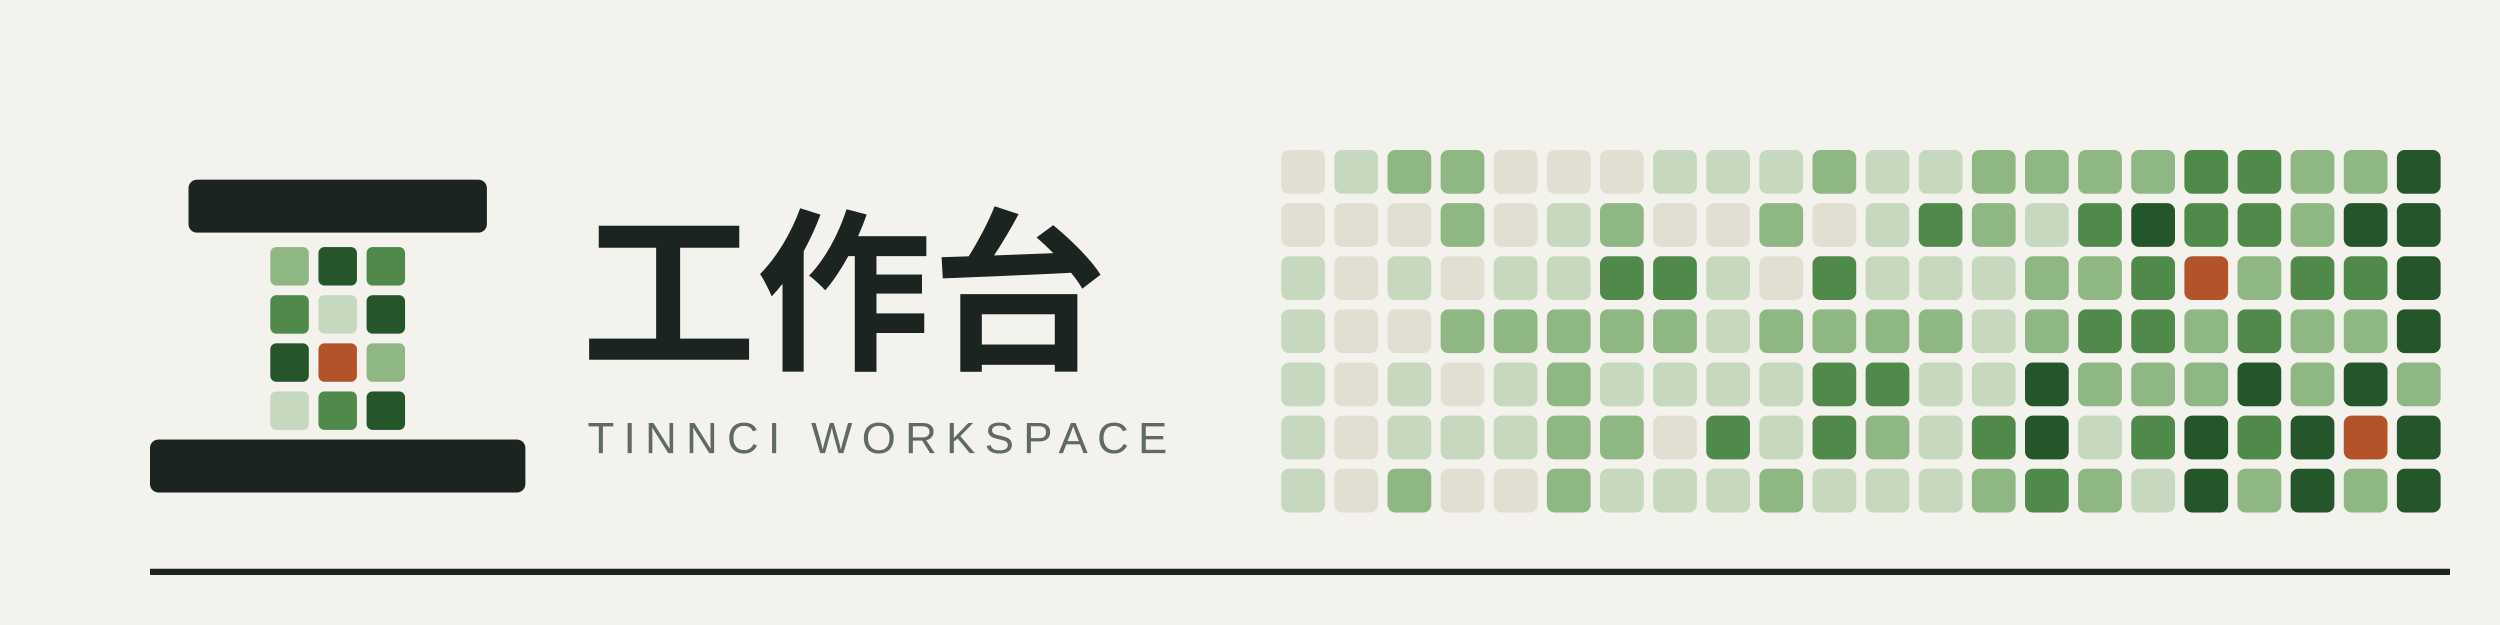
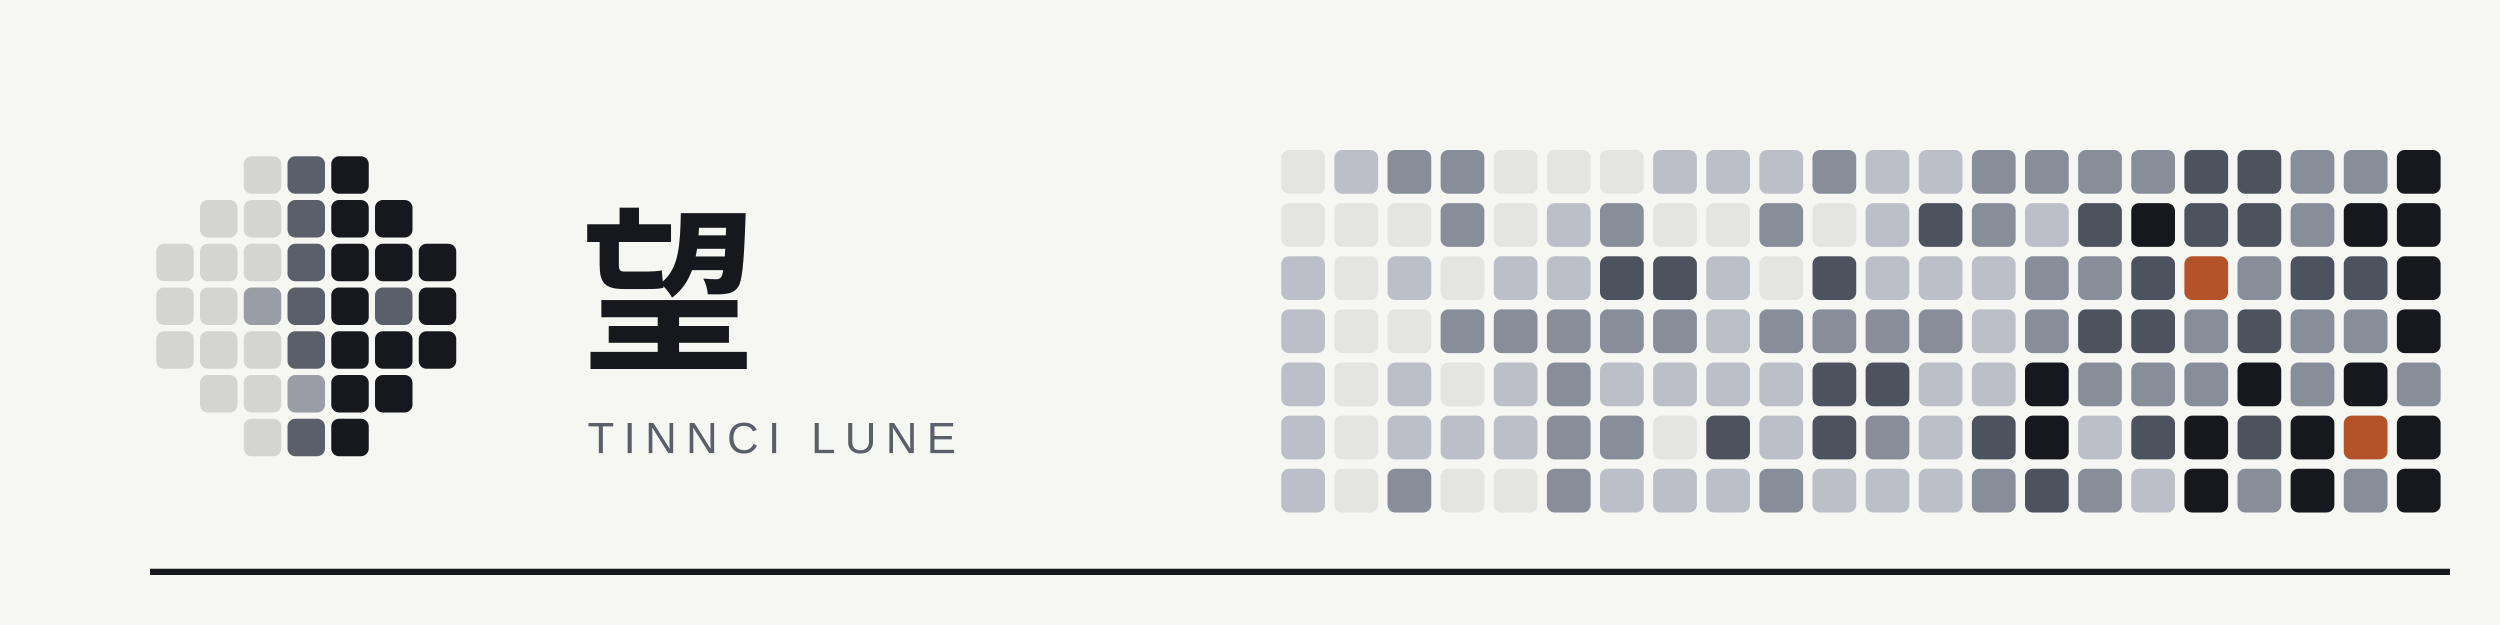
<svg xmlns="http://www.w3.org/2000/svg" viewBox="0 0 1600 400" width="1600" height="400">
  <style>
    .c { animation: in 360ms cubic-bezier(.2,.8,.2,1) both; transform-box: fill-box; transform-origin: 50% 100%; }
    @keyframes in { from { opacity: 0; transform: scaleY(.2); } }
    @media (prefers-reduced-motion: reduce) { .c { animation: none; } }
  </style>
-   <rect width="1600" height="400" fill="#f4f2ec" />
-   <g transform="translate(96 115) scale(0.385) translate(-200 -252)">
-     <rect x="264" y="252" width="496" height="88" rx="14" fill="#1b2420" />
-     <rect x="200" y="684" width="624" height="88" rx="14" fill="#1b2420" />
-     <rect x="400" y="364" width="64" height="64" rx="10" fill="#8fb784" />
-     <rect x="480" y="364" width="64" height="64" rx="10" fill="#24552b" />
-     <rect x="560" y="364" width="64" height="64" rx="10" fill="#4f8a4a" />
-     <rect x="400" y="444" width="64" height="64" rx="10" fill="#4f8a4a" />
-     <rect x="480" y="444" width="64" height="64" rx="10" fill="#c6d8bd" />
-     <rect x="560" y="444" width="64" height="64" rx="10" fill="#24552b" />
-     <rect x="400" y="524" width="64" height="64" rx="10" fill="#24552b" />
-     <rect x="480" y="524" width="64" height="64" rx="10" fill="#b4532a" />
-     <rect x="560" y="524" width="64" height="64" rx="10" fill="#8fb784" />
-     <rect x="400" y="604" width="64" height="64" rx="10" fill="#c6d8bd" />
-     <rect x="480" y="604" width="64" height="64" rx="10" fill="#4f8a4a" />
-     <rect x="560" y="604" width="64" height="64" rx="10" fill="#24552b" />
-   </g>
-   <text x="372" y="228" font-family="'Noto Serif SC','Source Han Serif SC','Songti SC',Georgia,serif" font-size="112" font-weight="700" fill="#1b2420">工作台</text>
-   <text x="376" y="290" font-family="'Segoe UI','Helvetica Neue',Arial,sans-serif" font-size="28" letter-spacing="6" fill="#5f6b62">TINNCI WORKSPACE</text>
-   <rect class="c" style="animation-delay:0ms" x="820" y="96" width="28" height="28" rx="5" fill="#e2ded2" />
-   <rect class="c" style="animation-delay:12ms" x="820" y="130" width="28" height="28" rx="5" fill="#e2ded2" />
-   <rect class="c" style="animation-delay:24ms" x="820" y="164" width="28" height="28" rx="5" fill="#c6d8bd" />
-   <rect class="c" style="animation-delay:36ms" x="820" y="198" width="28" height="28" rx="5" fill="#c6d8bd" />
-   <rect class="c" style="animation-delay:48ms" x="820" y="232" width="28" height="28" rx="5" fill="#c6d8bd" />
-   <rect class="c" style="animation-delay:60ms" x="820" y="266" width="28" height="28" rx="5" fill="#c6d8bd" />
-   <rect class="c" style="animation-delay:72ms" x="820" y="300" width="28" height="28" rx="5" fill="#c6d8bd" />
-   <rect class="c" style="animation-delay:45ms" x="854" y="96" width="28" height="28" rx="5" fill="#c6d8bd" />
-   <rect class="c" style="animation-delay:57ms" x="854" y="130" width="28" height="28" rx="5" fill="#e2ded2" />
-   <rect class="c" style="animation-delay:69ms" x="854" y="164" width="28" height="28" rx="5" fill="#e2ded2" />
-   <rect class="c" style="animation-delay:81ms" x="854" y="198" width="28" height="28" rx="5" fill="#e2ded2" />
-   <rect class="c" style="animation-delay:93ms" x="854" y="232" width="28" height="28" rx="5" fill="#e2ded2" />
-   <rect class="c" style="animation-delay:105ms" x="854" y="266" width="28" height="28" rx="5" fill="#e2ded2" />
-   <rect class="c" style="animation-delay:117ms" x="854" y="300" width="28" height="28" rx="5" fill="#e2ded2" />
-   <rect class="c" style="animation-delay:90ms" x="888" y="96" width="28" height="28" rx="5" fill="#8fb784" />
-   <rect class="c" style="animation-delay:102ms" x="888" y="130" width="28" height="28" rx="5" fill="#e2ded2" />
-   <rect class="c" style="animation-delay:114ms" x="888" y="164" width="28" height="28" rx="5" fill="#c6d8bd" />
-   <rect class="c" style="animation-delay:126ms" x="888" y="198" width="28" height="28" rx="5" fill="#e2ded2" />
-   <rect class="c" style="animation-delay:138ms" x="888" y="232" width="28" height="28" rx="5" fill="#c6d8bd" />
-   <rect class="c" style="animation-delay:150ms" x="888" y="266" width="28" height="28" rx="5" fill="#c6d8bd" />
-   <rect class="c" style="animation-delay:162ms" x="888" y="300" width="28" height="28" rx="5" fill="#8fb784" />
-   <rect class="c" style="animation-delay:135ms" x="922" y="96" width="28" height="28" rx="5" fill="#8fb784" />
-   <rect class="c" style="animation-delay:147ms" x="922" y="130" width="28" height="28" rx="5" fill="#8fb784" />
-   <rect class="c" style="animation-delay:159ms" x="922" y="164" width="28" height="28" rx="5" fill="#e2ded2" />
-   <rect class="c" style="animation-delay:171ms" x="922" y="198" width="28" height="28" rx="5" fill="#8fb784" />
-   <rect class="c" style="animation-delay:183ms" x="922" y="232" width="28" height="28" rx="5" fill="#e2ded2" />
-   <rect class="c" style="animation-delay:195ms" x="922" y="266" width="28" height="28" rx="5" fill="#c6d8bd" />
-   <rect class="c" style="animation-delay:207ms" x="922" y="300" width="28" height="28" rx="5" fill="#e2ded2" />
-   <rect class="c" style="animation-delay:180ms" x="956" y="96" width="28" height="28" rx="5" fill="#e2ded2" />
-   <rect class="c" style="animation-delay:192ms" x="956" y="130" width="28" height="28" rx="5" fill="#e2ded2" />
-   <rect class="c" style="animation-delay:204ms" x="956" y="164" width="28" height="28" rx="5" fill="#c6d8bd" />
-   <rect class="c" style="animation-delay:216ms" x="956" y="198" width="28" height="28" rx="5" fill="#8fb784" />
-   <rect class="c" style="animation-delay:228ms" x="956" y="232" width="28" height="28" rx="5" fill="#c6d8bd" />
-   <rect class="c" style="animation-delay:240ms" x="956" y="266" width="28" height="28" rx="5" fill="#c6d8bd" />
-   <rect class="c" style="animation-delay:252ms" x="956" y="300" width="28" height="28" rx="5" fill="#e2ded2" />
-   <rect class="c" style="animation-delay:225ms" x="990" y="96" width="28" height="28" rx="5" fill="#e2ded2" />
-   <rect class="c" style="animation-delay:237ms" x="990" y="130" width="28" height="28" rx="5" fill="#c6d8bd" />
-   <rect class="c" style="animation-delay:249ms" x="990" y="164" width="28" height="28" rx="5" fill="#c6d8bd" />
-   <rect class="c" style="animation-delay:261ms" x="990" y="198" width="28" height="28" rx="5" fill="#8fb784" />
-   <rect class="c" style="animation-delay:273ms" x="990" y="232" width="28" height="28" rx="5" fill="#8fb784" />
-   <rect class="c" style="animation-delay:285ms" x="990" y="266" width="28" height="28" rx="5" fill="#8fb784" />
-   <rect class="c" style="animation-delay:297ms" x="990" y="300" width="28" height="28" rx="5" fill="#8fb784" />
-   <rect class="c" style="animation-delay:270ms" x="1024" y="96" width="28" height="28" rx="5" fill="#e2ded2" />
-   <rect class="c" style="animation-delay:282ms" x="1024" y="130" width="28" height="28" rx="5" fill="#8fb784" />
-   <rect class="c" style="animation-delay:294ms" x="1024" y="164" width="28" height="28" rx="5" fill="#4f8a4a" />
-   <rect class="c" style="animation-delay:306ms" x="1024" y="198" width="28" height="28" rx="5" fill="#8fb784" />
-   <rect class="c" style="animation-delay:318ms" x="1024" y="232" width="28" height="28" rx="5" fill="#c6d8bd" />
-   <rect class="c" style="animation-delay:330ms" x="1024" y="266" width="28" height="28" rx="5" fill="#8fb784" />
-   <rect class="c" style="animation-delay:342ms" x="1024" y="300" width="28" height="28" rx="5" fill="#c6d8bd" />
-   <rect class="c" style="animation-delay:315ms" x="1058" y="96" width="28" height="28" rx="5" fill="#c6d8bd" />
-   <rect class="c" style="animation-delay:327ms" x="1058" y="130" width="28" height="28" rx="5" fill="#e2ded2" />
-   <rect class="c" style="animation-delay:339ms" x="1058" y="164" width="28" height="28" rx="5" fill="#4f8a4a" />
-   <rect class="c" style="animation-delay:351ms" x="1058" y="198" width="28" height="28" rx="5" fill="#8fb784" />
-   <rect class="c" style="animation-delay:363ms" x="1058" y="232" width="28" height="28" rx="5" fill="#c6d8bd" />
-   <rect class="c" style="animation-delay:375ms" x="1058" y="266" width="28" height="28" rx="5" fill="#e2ded2" />
-   <rect class="c" style="animation-delay:387ms" x="1058" y="300" width="28" height="28" rx="5" fill="#c6d8bd" />
-   <rect class="c" style="animation-delay:360ms" x="1092" y="96" width="28" height="28" rx="5" fill="#c6d8bd" />
-   <rect class="c" style="animation-delay:372ms" x="1092" y="130" width="28" height="28" rx="5" fill="#e2ded2" />
-   <rect class="c" style="animation-delay:384ms" x="1092" y="164" width="28" height="28" rx="5" fill="#c6d8bd" />
-   <rect class="c" style="animation-delay:396ms" x="1092" y="198" width="28" height="28" rx="5" fill="#c6d8bd" />
-   <rect class="c" style="animation-delay:408ms" x="1092" y="232" width="28" height="28" rx="5" fill="#c6d8bd" />
-   <rect class="c" style="animation-delay:420ms" x="1092" y="266" width="28" height="28" rx="5" fill="#4f8a4a" />
-   <rect class="c" style="animation-delay:432ms" x="1092" y="300" width="28" height="28" rx="5" fill="#c6d8bd" />
-   <rect class="c" style="animation-delay:405ms" x="1126" y="96" width="28" height="28" rx="5" fill="#c6d8bd" />
-   <rect class="c" style="animation-delay:417ms" x="1126" y="130" width="28" height="28" rx="5" fill="#8fb784" />
-   <rect class="c" style="animation-delay:429ms" x="1126" y="164" width="28" height="28" rx="5" fill="#e2ded2" />
-   <rect class="c" style="animation-delay:441ms" x="1126" y="198" width="28" height="28" rx="5" fill="#8fb784" />
-   <rect class="c" style="animation-delay:453ms" x="1126" y="232" width="28" height="28" rx="5" fill="#c6d8bd" />
-   <rect class="c" style="animation-delay:465ms" x="1126" y="266" width="28" height="28" rx="5" fill="#c6d8bd" />
-   <rect class="c" style="animation-delay:477ms" x="1126" y="300" width="28" height="28" rx="5" fill="#8fb784" />
-   <rect class="c" style="animation-delay:450ms" x="1160" y="96" width="28" height="28" rx="5" fill="#8fb784" />
-   <rect class="c" style="animation-delay:462ms" x="1160" y="130" width="28" height="28" rx="5" fill="#e2ded2" />
-   <rect class="c" style="animation-delay:474ms" x="1160" y="164" width="28" height="28" rx="5" fill="#4f8a4a" />
-   <rect class="c" style="animation-delay:486ms" x="1160" y="198" width="28" height="28" rx="5" fill="#8fb784" />
-   <rect class="c" style="animation-delay:498ms" x="1160" y="232" width="28" height="28" rx="5" fill="#4f8a4a" />
-   <rect class="c" style="animation-delay:510ms" x="1160" y="266" width="28" height="28" rx="5" fill="#4f8a4a" />
-   <rect class="c" style="animation-delay:522ms" x="1160" y="300" width="28" height="28" rx="5" fill="#c6d8bd" />
-   <rect class="c" style="animation-delay:495ms" x="1194" y="96" width="28" height="28" rx="5" fill="#c6d8bd" />
-   <rect class="c" style="animation-delay:507ms" x="1194" y="130" width="28" height="28" rx="5" fill="#c6d8bd" />
-   <rect class="c" style="animation-delay:519ms" x="1194" y="164" width="28" height="28" rx="5" fill="#c6d8bd" />
-   <rect class="c" style="animation-delay:531ms" x="1194" y="198" width="28" height="28" rx="5" fill="#8fb784" />
-   <rect class="c" style="animation-delay:543ms" x="1194" y="232" width="28" height="28" rx="5" fill="#4f8a4a" />
-   <rect class="c" style="animation-delay:555ms" x="1194" y="266" width="28" height="28" rx="5" fill="#8fb784" />
-   <rect class="c" style="animation-delay:567ms" x="1194" y="300" width="28" height="28" rx="5" fill="#c6d8bd" />
-   <rect class="c" style="animation-delay:540ms" x="1228" y="96" width="28" height="28" rx="5" fill="#c6d8bd" />
-   <rect class="c" style="animation-delay:552ms" x="1228" y="130" width="28" height="28" rx="5" fill="#4f8a4a" />
-   <rect class="c" style="animation-delay:564ms" x="1228" y="164" width="28" height="28" rx="5" fill="#c6d8bd" />
-   <rect class="c" style="animation-delay:576ms" x="1228" y="198" width="28" height="28" rx="5" fill="#8fb784" />
-   <rect class="c" style="animation-delay:588ms" x="1228" y="232" width="28" height="28" rx="5" fill="#c6d8bd" />
-   <rect class="c" style="animation-delay:600ms" x="1228" y="266" width="28" height="28" rx="5" fill="#c6d8bd" />
-   <rect class="c" style="animation-delay:612ms" x="1228" y="300" width="28" height="28" rx="5" fill="#c6d8bd" />
-   <rect class="c" style="animation-delay:585ms" x="1262" y="96" width="28" height="28" rx="5" fill="#8fb784" />
-   <rect class="c" style="animation-delay:597ms" x="1262" y="130" width="28" height="28" rx="5" fill="#8fb784" />
-   <rect class="c" style="animation-delay:609ms" x="1262" y="164" width="28" height="28" rx="5" fill="#c6d8bd" />
-   <rect class="c" style="animation-delay:621ms" x="1262" y="198" width="28" height="28" rx="5" fill="#c6d8bd" />
-   <rect class="c" style="animation-delay:633ms" x="1262" y="232" width="28" height="28" rx="5" fill="#c6d8bd" />
-   <rect class="c" style="animation-delay:645ms" x="1262" y="266" width="28" height="28" rx="5" fill="#4f8a4a" />
-   <rect class="c" style="animation-delay:657ms" x="1262" y="300" width="28" height="28" rx="5" fill="#8fb784" />
-   <rect class="c" style="animation-delay:630ms" x="1296" y="96" width="28" height="28" rx="5" fill="#8fb784" />
-   <rect class="c" style="animation-delay:642ms" x="1296" y="130" width="28" height="28" rx="5" fill="#c6d8bd" />
-   <rect class="c" style="animation-delay:654ms" x="1296" y="164" width="28" height="28" rx="5" fill="#8fb784" />
-   <rect class="c" style="animation-delay:666ms" x="1296" y="198" width="28" height="28" rx="5" fill="#8fb784" />
-   <rect class="c" style="animation-delay:678ms" x="1296" y="232" width="28" height="28" rx="5" fill="#24552b" />
-   <rect class="c" style="animation-delay:690ms" x="1296" y="266" width="28" height="28" rx="5" fill="#24552b" />
-   <rect class="c" style="animation-delay:702ms" x="1296" y="300" width="28" height="28" rx="5" fill="#4f8a4a" />
-   <rect class="c" style="animation-delay:675ms" x="1330" y="96" width="28" height="28" rx="5" fill="#8fb784" />
-   <rect class="c" style="animation-delay:687ms" x="1330" y="130" width="28" height="28" rx="5" fill="#4f8a4a" />
-   <rect class="c" style="animation-delay:699ms" x="1330" y="164" width="28" height="28" rx="5" fill="#8fb784" />
-   <rect class="c" style="animation-delay:711ms" x="1330" y="198" width="28" height="28" rx="5" fill="#4f8a4a" />
-   <rect class="c" style="animation-delay:723ms" x="1330" y="232" width="28" height="28" rx="5" fill="#8fb784" />
-   <rect class="c" style="animation-delay:735ms" x="1330" y="266" width="28" height="28" rx="5" fill="#c6d8bd" />
-   <rect class="c" style="animation-delay:747ms" x="1330" y="300" width="28" height="28" rx="5" fill="#8fb784" />
-   <rect class="c" style="animation-delay:720ms" x="1364" y="96" width="28" height="28" rx="5" fill="#8fb784" />
-   <rect class="c" style="animation-delay:732ms" x="1364" y="130" width="28" height="28" rx="5" fill="#24552b" />
-   <rect class="c" style="animation-delay:744ms" x="1364" y="164" width="28" height="28" rx="5" fill="#4f8a4a" />
-   <rect class="c" style="animation-delay:756ms" x="1364" y="198" width="28" height="28" rx="5" fill="#4f8a4a" />
-   <rect class="c" style="animation-delay:768ms" x="1364" y="232" width="28" height="28" rx="5" fill="#8fb784" />
-   <rect class="c" style="animation-delay:780ms" x="1364" y="266" width="28" height="28" rx="5" fill="#4f8a4a" />
-   <rect class="c" style="animation-delay:792ms" x="1364" y="300" width="28" height="28" rx="5" fill="#c6d8bd" />
-   <rect class="c" style="animation-delay:765ms" x="1398" y="96" width="28" height="28" rx="5" fill="#4f8a4a" />
-   <rect class="c" style="animation-delay:777ms" x="1398" y="130" width="28" height="28" rx="5" fill="#4f8a4a" />
+   <rect width="1600" height="400" fill="#f6f6f3" />
+   <rect x="156" y="100" width="24" height="24" rx="5" fill="#d4d5d3" />
+   <rect x="184" y="100" width="24" height="24" rx="5" fill="#5b5f69" />
+   <rect x="212" y="100" width="24" height="24" rx="5" fill="#16181d" />
+   <rect x="128" y="128" width="24" height="24" rx="5" fill="#d4d5d3" />
+   <rect x="156" y="128" width="24" height="24" rx="5" fill="#d4d5d3" />
+   <rect x="184" y="128" width="24" height="24" rx="5" fill="#5b5f69" />
+   <rect x="212" y="128" width="24" height="24" rx="5" fill="#16181d" />
+   <rect x="240" y="128" width="24" height="24" rx="5" fill="#16181d" />
+   <rect x="100" y="156" width="24" height="24" rx="5" fill="#d4d5d3" />
+   <rect x="128" y="156" width="24" height="24" rx="5" fill="#d4d5d3" />
+   <rect x="156" y="156" width="24" height="24" rx="5" fill="#d4d5d3" />
+   <rect x="184" y="156" width="24" height="24" rx="5" fill="#5b5f69" />
+   <rect x="212" y="156" width="24" height="24" rx="5" fill="#16181d" />
+   <rect x="240" y="156" width="24" height="24" rx="5" fill="#16181d" />
+   <rect x="268" y="156" width="24" height="24" rx="5" fill="#16181d" />
+   <rect x="100" y="184" width="24" height="24" rx="5" fill="#d4d5d3" />
+   <rect x="128" y="184" width="24" height="24" rx="5" fill="#d4d5d3" />
+   <rect x="156" y="184" width="24" height="24" rx="5" fill="#9a9da5" />
+   <rect x="184" y="184" width="24" height="24" rx="5" fill="#5b5f69" />
+   <rect x="212" y="184" width="24" height="24" rx="5" fill="#16181d" />
+   <rect x="240" y="184" width="24" height="24" rx="5" fill="#5b5f69" />
+   <rect x="268" y="184" width="24" height="24" rx="5" fill="#16181d" />
+   <rect x="100" y="212" width="24" height="24" rx="5" fill="#d4d5d3" />
+   <rect x="128" y="212" width="24" height="24" rx="5" fill="#d4d5d3" />
+   <rect x="156" y="212" width="24" height="24" rx="5" fill="#d4d5d3" />
+   <rect x="184" y="212" width="24" height="24" rx="5" fill="#5b5f69" />
+   <rect x="212" y="212" width="24" height="24" rx="5" fill="#16181d" />
+   <rect x="240" y="212" width="24" height="24" rx="5" fill="#16181d" />
+   <rect x="268" y="212" width="24" height="24" rx="5" fill="#16181d" />
+   <rect x="128" y="240" width="24" height="24" rx="5" fill="#d4d5d3" />
+   <rect x="156" y="240" width="24" height="24" rx="5" fill="#d4d5d3" />
+   <rect x="184" y="240" width="24" height="24" rx="5" fill="#9a9da5" />
+   <rect x="212" y="240" width="24" height="24" rx="5" fill="#16181d" />
+   <rect x="240" y="240" width="24" height="24" rx="5" fill="#16181d" />
+   <rect x="156" y="268" width="24" height="24" rx="5" fill="#d4d5d3" />
+   <rect x="184" y="268" width="24" height="24" rx="5" fill="#5b5f69" />
+   <rect x="212" y="268" width="24" height="24" rx="5" fill="#16181d" />
+   <text x="372" y="228" font-family="'Noto Serif SC','Source Han Serif SC','Songti SC',Georgia,serif" font-size="112" font-weight="700" fill="#16181d">望</text>
+   <text x="376" y="290" font-family="'Segoe UI','Helvetica Neue',Arial,sans-serif" font-size="28" letter-spacing="6" fill="#5b5f69">TINNCI LUNE</text>
+   <rect class="c" style="animation-delay:0ms" x="820" y="96" width="28" height="28" rx="5" fill="#e4e4e0" />
+   <rect class="c" style="animation-delay:12ms" x="820" y="130" width="28" height="28" rx="5" fill="#e4e4e0" />
+   <rect class="c" style="animation-delay:24ms" x="820" y="164" width="28" height="28" rx="5" fill="#bcbfc8" />
+   <rect class="c" style="animation-delay:36ms" x="820" y="198" width="28" height="28" rx="5" fill="#bcbfc8" />
+   <rect class="c" style="animation-delay:48ms" x="820" y="232" width="28" height="28" rx="5" fill="#bcbfc8" />
+   <rect class="c" style="animation-delay:60ms" x="820" y="266" width="28" height="28" rx="5" fill="#bcbfc8" />
+   <rect class="c" style="animation-delay:72ms" x="820" y="300" width="28" height="28" rx="5" fill="#bcbfc8" />
+   <rect class="c" style="animation-delay:45ms" x="854" y="96" width="28" height="28" rx="5" fill="#bcbfc8" />
+   <rect class="c" style="animation-delay:57ms" x="854" y="130" width="28" height="28" rx="5" fill="#e4e4e0" />
+   <rect class="c" style="animation-delay:69ms" x="854" y="164" width="28" height="28" rx="5" fill="#e4e4e0" />
+   <rect class="c" style="animation-delay:81ms" x="854" y="198" width="28" height="28" rx="5" fill="#e4e4e0" />
+   <rect class="c" style="animation-delay:93ms" x="854" y="232" width="28" height="28" rx="5" fill="#e4e4e0" />
+   <rect class="c" style="animation-delay:105ms" x="854" y="266" width="28" height="28" rx="5" fill="#e4e4e0" />
+   <rect class="c" style="animation-delay:117ms" x="854" y="300" width="28" height="28" rx="5" fill="#e4e4e0" />
+   <rect class="c" style="animation-delay:90ms" x="888" y="96" width="28" height="28" rx="5" fill="#888d9a" />
+   <rect class="c" style="animation-delay:102ms" x="888" y="130" width="28" height="28" rx="5" fill="#e4e4e0" />
+   <rect class="c" style="animation-delay:114ms" x="888" y="164" width="28" height="28" rx="5" fill="#bcbfc8" />
+   <rect class="c" style="animation-delay:126ms" x="888" y="198" width="28" height="28" rx="5" fill="#e4e4e0" />
+   <rect class="c" style="animation-delay:138ms" x="888" y="232" width="28" height="28" rx="5" fill="#bcbfc8" />
+   <rect class="c" style="animation-delay:150ms" x="888" y="266" width="28" height="28" rx="5" fill="#bcbfc8" />
+   <rect class="c" style="animation-delay:162ms" x="888" y="300" width="28" height="28" rx="5" fill="#888d9a" />
+   <rect class="c" style="animation-delay:135ms" x="922" y="96" width="28" height="28" rx="5" fill="#888d9a" />
+   <rect class="c" style="animation-delay:147ms" x="922" y="130" width="28" height="28" rx="5" fill="#888d9a" />
+   <rect class="c" style="animation-delay:159ms" x="922" y="164" width="28" height="28" rx="5" fill="#e4e4e0" />
+   <rect class="c" style="animation-delay:171ms" x="922" y="198" width="28" height="28" rx="5" fill="#888d9a" />
+   <rect class="c" style="animation-delay:183ms" x="922" y="232" width="28" height="28" rx="5" fill="#e4e4e0" />
+   <rect class="c" style="animation-delay:195ms" x="922" y="266" width="28" height="28" rx="5" fill="#bcbfc8" />
+   <rect class="c" style="animation-delay:207ms" x="922" y="300" width="28" height="28" rx="5" fill="#e4e4e0" />
+   <rect class="c" style="animation-delay:180ms" x="956" y="96" width="28" height="28" rx="5" fill="#e4e4e0" />
+   <rect class="c" style="animation-delay:192ms" x="956" y="130" width="28" height="28" rx="5" fill="#e4e4e0" />
+   <rect class="c" style="animation-delay:204ms" x="956" y="164" width="28" height="28" rx="5" fill="#bcbfc8" />
+   <rect class="c" style="animation-delay:216ms" x="956" y="198" width="28" height="28" rx="5" fill="#888d9a" />
+   <rect class="c" style="animation-delay:228ms" x="956" y="232" width="28" height="28" rx="5" fill="#bcbfc8" />
+   <rect class="c" style="animation-delay:240ms" x="956" y="266" width="28" height="28" rx="5" fill="#bcbfc8" />
+   <rect class="c" style="animation-delay:252ms" x="956" y="300" width="28" height="28" rx="5" fill="#e4e4e0" />
+   <rect class="c" style="animation-delay:225ms" x="990" y="96" width="28" height="28" rx="5" fill="#e4e4e0" />
+   <rect class="c" style="animation-delay:237ms" x="990" y="130" width="28" height="28" rx="5" fill="#bcbfc8" />
+   <rect class="c" style="animation-delay:249ms" x="990" y="164" width="28" height="28" rx="5" fill="#bcbfc8" />
+   <rect class="c" style="animation-delay:261ms" x="990" y="198" width="28" height="28" rx="5" fill="#888d9a" />
+   <rect class="c" style="animation-delay:273ms" x="990" y="232" width="28" height="28" rx="5" fill="#888d9a" />
+   <rect class="c" style="animation-delay:285ms" x="990" y="266" width="28" height="28" rx="5" fill="#888d9a" />
+   <rect class="c" style="animation-delay:297ms" x="990" y="300" width="28" height="28" rx="5" fill="#888d9a" />
+   <rect class="c" style="animation-delay:270ms" x="1024" y="96" width="28" height="28" rx="5" fill="#e4e4e0" />
+   <rect class="c" style="animation-delay:282ms" x="1024" y="130" width="28" height="28" rx="5" fill="#888d9a" />
+   <rect class="c" style="animation-delay:294ms" x="1024" y="164" width="28" height="28" rx="5" fill="#4d525f" />
+   <rect class="c" style="animation-delay:306ms" x="1024" y="198" width="28" height="28" rx="5" fill="#888d9a" />
+   <rect class="c" style="animation-delay:318ms" x="1024" y="232" width="28" height="28" rx="5" fill="#bcbfc8" />
+   <rect class="c" style="animation-delay:330ms" x="1024" y="266" width="28" height="28" rx="5" fill="#888d9a" />
+   <rect class="c" style="animation-delay:342ms" x="1024" y="300" width="28" height="28" rx="5" fill="#bcbfc8" />
+   <rect class="c" style="animation-delay:315ms" x="1058" y="96" width="28" height="28" rx="5" fill="#bcbfc8" />
+   <rect class="c" style="animation-delay:327ms" x="1058" y="130" width="28" height="28" rx="5" fill="#e4e4e0" />
+   <rect class="c" style="animation-delay:339ms" x="1058" y="164" width="28" height="28" rx="5" fill="#4d525f" />
+   <rect class="c" style="animation-delay:351ms" x="1058" y="198" width="28" height="28" rx="5" fill="#888d9a" />
+   <rect class="c" style="animation-delay:363ms" x="1058" y="232" width="28" height="28" rx="5" fill="#bcbfc8" />
+   <rect class="c" style="animation-delay:375ms" x="1058" y="266" width="28" height="28" rx="5" fill="#e4e4e0" />
+   <rect class="c" style="animation-delay:387ms" x="1058" y="300" width="28" height="28" rx="5" fill="#bcbfc8" />
+   <rect class="c" style="animation-delay:360ms" x="1092" y="96" width="28" height="28" rx="5" fill="#bcbfc8" />
+   <rect class="c" style="animation-delay:372ms" x="1092" y="130" width="28" height="28" rx="5" fill="#e4e4e0" />
+   <rect class="c" style="animation-delay:384ms" x="1092" y="164" width="28" height="28" rx="5" fill="#bcbfc8" />
+   <rect class="c" style="animation-delay:396ms" x="1092" y="198" width="28" height="28" rx="5" fill="#bcbfc8" />
+   <rect class="c" style="animation-delay:408ms" x="1092" y="232" width="28" height="28" rx="5" fill="#bcbfc8" />
+   <rect class="c" style="animation-delay:420ms" x="1092" y="266" width="28" height="28" rx="5" fill="#4d525f" />
+   <rect class="c" style="animation-delay:432ms" x="1092" y="300" width="28" height="28" rx="5" fill="#bcbfc8" />
+   <rect class="c" style="animation-delay:405ms" x="1126" y="96" width="28" height="28" rx="5" fill="#bcbfc8" />
+   <rect class="c" style="animation-delay:417ms" x="1126" y="130" width="28" height="28" rx="5" fill="#888d9a" />
+   <rect class="c" style="animation-delay:429ms" x="1126" y="164" width="28" height="28" rx="5" fill="#e4e4e0" />
+   <rect class="c" style="animation-delay:441ms" x="1126" y="198" width="28" height="28" rx="5" fill="#888d9a" />
+   <rect class="c" style="animation-delay:453ms" x="1126" y="232" width="28" height="28" rx="5" fill="#bcbfc8" />
+   <rect class="c" style="animation-delay:465ms" x="1126" y="266" width="28" height="28" rx="5" fill="#bcbfc8" />
+   <rect class="c" style="animation-delay:477ms" x="1126" y="300" width="28" height="28" rx="5" fill="#888d9a" />
+   <rect class="c" style="animation-delay:450ms" x="1160" y="96" width="28" height="28" rx="5" fill="#888d9a" />
+   <rect class="c" style="animation-delay:462ms" x="1160" y="130" width="28" height="28" rx="5" fill="#e4e4e0" />
+   <rect class="c" style="animation-delay:474ms" x="1160" y="164" width="28" height="28" rx="5" fill="#4d525f" />
+   <rect class="c" style="animation-delay:486ms" x="1160" y="198" width="28" height="28" rx="5" fill="#888d9a" />
+   <rect class="c" style="animation-delay:498ms" x="1160" y="232" width="28" height="28" rx="5" fill="#4d525f" />
+   <rect class="c" style="animation-delay:510ms" x="1160" y="266" width="28" height="28" rx="5" fill="#4d525f" />
+   <rect class="c" style="animation-delay:522ms" x="1160" y="300" width="28" height="28" rx="5" fill="#bcbfc8" />
+   <rect class="c" style="animation-delay:495ms" x="1194" y="96" width="28" height="28" rx="5" fill="#bcbfc8" />
+   <rect class="c" style="animation-delay:507ms" x="1194" y="130" width="28" height="28" rx="5" fill="#bcbfc8" />
+   <rect class="c" style="animation-delay:519ms" x="1194" y="164" width="28" height="28" rx="5" fill="#bcbfc8" />
+   <rect class="c" style="animation-delay:531ms" x="1194" y="198" width="28" height="28" rx="5" fill="#888d9a" />
+   <rect class="c" style="animation-delay:543ms" x="1194" y="232" width="28" height="28" rx="5" fill="#4d525f" />
+   <rect class="c" style="animation-delay:555ms" x="1194" y="266" width="28" height="28" rx="5" fill="#888d9a" />
+   <rect class="c" style="animation-delay:567ms" x="1194" y="300" width="28" height="28" rx="5" fill="#bcbfc8" />
+   <rect class="c" style="animation-delay:540ms" x="1228" y="96" width="28" height="28" rx="5" fill="#bcbfc8" />
+   <rect class="c" style="animation-delay:552ms" x="1228" y="130" width="28" height="28" rx="5" fill="#4d525f" />
+   <rect class="c" style="animation-delay:564ms" x="1228" y="164" width="28" height="28" rx="5" fill="#bcbfc8" />
+   <rect class="c" style="animation-delay:576ms" x="1228" y="198" width="28" height="28" rx="5" fill="#888d9a" />
+   <rect class="c" style="animation-delay:588ms" x="1228" y="232" width="28" height="28" rx="5" fill="#bcbfc8" />
+   <rect class="c" style="animation-delay:600ms" x="1228" y="266" width="28" height="28" rx="5" fill="#bcbfc8" />
+   <rect class="c" style="animation-delay:612ms" x="1228" y="300" width="28" height="28" rx="5" fill="#bcbfc8" />
+   <rect class="c" style="animation-delay:585ms" x="1262" y="96" width="28" height="28" rx="5" fill="#888d9a" />
+   <rect class="c" style="animation-delay:597ms" x="1262" y="130" width="28" height="28" rx="5" fill="#888d9a" />
+   <rect class="c" style="animation-delay:609ms" x="1262" y="164" width="28" height="28" rx="5" fill="#bcbfc8" />
+   <rect class="c" style="animation-delay:621ms" x="1262" y="198" width="28" height="28" rx="5" fill="#bcbfc8" />
+   <rect class="c" style="animation-delay:633ms" x="1262" y="232" width="28" height="28" rx="5" fill="#bcbfc8" />
+   <rect class="c" style="animation-delay:645ms" x="1262" y="266" width="28" height="28" rx="5" fill="#4d525f" />
+   <rect class="c" style="animation-delay:657ms" x="1262" y="300" width="28" height="28" rx="5" fill="#888d9a" />
+   <rect class="c" style="animation-delay:630ms" x="1296" y="96" width="28" height="28" rx="5" fill="#888d9a" />
+   <rect class="c" style="animation-delay:642ms" x="1296" y="130" width="28" height="28" rx="5" fill="#bcbfc8" />
+   <rect class="c" style="animation-delay:654ms" x="1296" y="164" width="28" height="28" rx="5" fill="#888d9a" />
+   <rect class="c" style="animation-delay:666ms" x="1296" y="198" width="28" height="28" rx="5" fill="#888d9a" />
+   <rect class="c" style="animation-delay:678ms" x="1296" y="232" width="28" height="28" rx="5" fill="#16181d" />
+   <rect class="c" style="animation-delay:690ms" x="1296" y="266" width="28" height="28" rx="5" fill="#16181d" />
+   <rect class="c" style="animation-delay:702ms" x="1296" y="300" width="28" height="28" rx="5" fill="#4d525f" />
+   <rect class="c" style="animation-delay:675ms" x="1330" y="96" width="28" height="28" rx="5" fill="#888d9a" />
+   <rect class="c" style="animation-delay:687ms" x="1330" y="130" width="28" height="28" rx="5" fill="#4d525f" />
+   <rect class="c" style="animation-delay:699ms" x="1330" y="164" width="28" height="28" rx="5" fill="#888d9a" />
+   <rect class="c" style="animation-delay:711ms" x="1330" y="198" width="28" height="28" rx="5" fill="#4d525f" />
+   <rect class="c" style="animation-delay:723ms" x="1330" y="232" width="28" height="28" rx="5" fill="#888d9a" />
+   <rect class="c" style="animation-delay:735ms" x="1330" y="266" width="28" height="28" rx="5" fill="#bcbfc8" />
+   <rect class="c" style="animation-delay:747ms" x="1330" y="300" width="28" height="28" rx="5" fill="#888d9a" />
+   <rect class="c" style="animation-delay:720ms" x="1364" y="96" width="28" height="28" rx="5" fill="#888d9a" />
+   <rect class="c" style="animation-delay:732ms" x="1364" y="130" width="28" height="28" rx="5" fill="#16181d" />
+   <rect class="c" style="animation-delay:744ms" x="1364" y="164" width="28" height="28" rx="5" fill="#4d525f" />
+   <rect class="c" style="animation-delay:756ms" x="1364" y="198" width="28" height="28" rx="5" fill="#4d525f" />
+   <rect class="c" style="animation-delay:768ms" x="1364" y="232" width="28" height="28" rx="5" fill="#888d9a" />
+   <rect class="c" style="animation-delay:780ms" x="1364" y="266" width="28" height="28" rx="5" fill="#4d525f" />
+   <rect class="c" style="animation-delay:792ms" x="1364" y="300" width="28" height="28" rx="5" fill="#bcbfc8" />
+   <rect class="c" style="animation-delay:765ms" x="1398" y="96" width="28" height="28" rx="5" fill="#4d525f" />
+   <rect class="c" style="animation-delay:777ms" x="1398" y="130" width="28" height="28" rx="5" fill="#4d525f" />
  <rect class="c" style="animation-delay:789ms" x="1398" y="164" width="28" height="28" rx="5" fill="#b4532a" />
-   <rect class="c" style="animation-delay:801ms" x="1398" y="198" width="28" height="28" rx="5" fill="#8fb784" />
-   <rect class="c" style="animation-delay:813ms" x="1398" y="232" width="28" height="28" rx="5" fill="#8fb784" />
-   <rect class="c" style="animation-delay:825ms" x="1398" y="266" width="28" height="28" rx="5" fill="#24552b" />
-   <rect class="c" style="animation-delay:837ms" x="1398" y="300" width="28" height="28" rx="5" fill="#24552b" />
-   <rect class="c" style="animation-delay:810ms" x="1432" y="96" width="28" height="28" rx="5" fill="#4f8a4a" />
-   <rect class="c" style="animation-delay:822ms" x="1432" y="130" width="28" height="28" rx="5" fill="#4f8a4a" />
-   <rect class="c" style="animation-delay:834ms" x="1432" y="164" width="28" height="28" rx="5" fill="#8fb784" />
-   <rect class="c" style="animation-delay:846ms" x="1432" y="198" width="28" height="28" rx="5" fill="#4f8a4a" />
-   <rect class="c" style="animation-delay:858ms" x="1432" y="232" width="28" height="28" rx="5" fill="#24552b" />
-   <rect class="c" style="animation-delay:870ms" x="1432" y="266" width="28" height="28" rx="5" fill="#4f8a4a" />
-   <rect class="c" style="animation-delay:882ms" x="1432" y="300" width="28" height="28" rx="5" fill="#8fb784" />
-   <rect class="c" style="animation-delay:855ms" x="1466" y="96" width="28" height="28" rx="5" fill="#8fb784" />
-   <rect class="c" style="animation-delay:867ms" x="1466" y="130" width="28" height="28" rx="5" fill="#8fb784" />
-   <rect class="c" style="animation-delay:879ms" x="1466" y="164" width="28" height="28" rx="5" fill="#4f8a4a" />
-   <rect class="c" style="animation-delay:891ms" x="1466" y="198" width="28" height="28" rx="5" fill="#8fb784" />
-   <rect class="c" style="animation-delay:903ms" x="1466" y="232" width="28" height="28" rx="5" fill="#8fb784" />
-   <rect class="c" style="animation-delay:915ms" x="1466" y="266" width="28" height="28" rx="5" fill="#24552b" />
-   <rect class="c" style="animation-delay:927ms" x="1466" y="300" width="28" height="28" rx="5" fill="#24552b" />
-   <rect class="c" style="animation-delay:900ms" x="1500" y="96" width="28" height="28" rx="5" fill="#8fb784" />
-   <rect class="c" style="animation-delay:912ms" x="1500" y="130" width="28" height="28" rx="5" fill="#24552b" />
-   <rect class="c" style="animation-delay:924ms" x="1500" y="164" width="28" height="28" rx="5" fill="#4f8a4a" />
-   <rect class="c" style="animation-delay:936ms" x="1500" y="198" width="28" height="28" rx="5" fill="#8fb784" />
-   <rect class="c" style="animation-delay:948ms" x="1500" y="232" width="28" height="28" rx="5" fill="#24552b" />
+   <rect class="c" style="animation-delay:801ms" x="1398" y="198" width="28" height="28" rx="5" fill="#888d9a" />
+   <rect class="c" style="animation-delay:813ms" x="1398" y="232" width="28" height="28" rx="5" fill="#888d9a" />
+   <rect class="c" style="animation-delay:825ms" x="1398" y="266" width="28" height="28" rx="5" fill="#16181d" />
+   <rect class="c" style="animation-delay:837ms" x="1398" y="300" width="28" height="28" rx="5" fill="#16181d" />
+   <rect class="c" style="animation-delay:810ms" x="1432" y="96" width="28" height="28" rx="5" fill="#4d525f" />
+   <rect class="c" style="animation-delay:822ms" x="1432" y="130" width="28" height="28" rx="5" fill="#4d525f" />
+   <rect class="c" style="animation-delay:834ms" x="1432" y="164" width="28" height="28" rx="5" fill="#888d9a" />
+   <rect class="c" style="animation-delay:846ms" x="1432" y="198" width="28" height="28" rx="5" fill="#4d525f" />
+   <rect class="c" style="animation-delay:858ms" x="1432" y="232" width="28" height="28" rx="5" fill="#16181d" />
+   <rect class="c" style="animation-delay:870ms" x="1432" y="266" width="28" height="28" rx="5" fill="#4d525f" />
+   <rect class="c" style="animation-delay:882ms" x="1432" y="300" width="28" height="28" rx="5" fill="#888d9a" />
+   <rect class="c" style="animation-delay:855ms" x="1466" y="96" width="28" height="28" rx="5" fill="#888d9a" />
+   <rect class="c" style="animation-delay:867ms" x="1466" y="130" width="28" height="28" rx="5" fill="#888d9a" />
+   <rect class="c" style="animation-delay:879ms" x="1466" y="164" width="28" height="28" rx="5" fill="#4d525f" />
+   <rect class="c" style="animation-delay:891ms" x="1466" y="198" width="28" height="28" rx="5" fill="#888d9a" />
+   <rect class="c" style="animation-delay:903ms" x="1466" y="232" width="28" height="28" rx="5" fill="#888d9a" />
+   <rect class="c" style="animation-delay:915ms" x="1466" y="266" width="28" height="28" rx="5" fill="#16181d" />
+   <rect class="c" style="animation-delay:927ms" x="1466" y="300" width="28" height="28" rx="5" fill="#16181d" />
+   <rect class="c" style="animation-delay:900ms" x="1500" y="96" width="28" height="28" rx="5" fill="#888d9a" />
+   <rect class="c" style="animation-delay:912ms" x="1500" y="130" width="28" height="28" rx="5" fill="#16181d" />
+   <rect class="c" style="animation-delay:924ms" x="1500" y="164" width="28" height="28" rx="5" fill="#4d525f" />
+   <rect class="c" style="animation-delay:936ms" x="1500" y="198" width="28" height="28" rx="5" fill="#888d9a" />
+   <rect class="c" style="animation-delay:948ms" x="1500" y="232" width="28" height="28" rx="5" fill="#16181d" />
  <rect class="c" style="animation-delay:960ms" x="1500" y="266" width="28" height="28" rx="5" fill="#b4532a" />
-   <rect class="c" style="animation-delay:972ms" x="1500" y="300" width="28" height="28" rx="5" fill="#8fb784" />
-   <rect class="c" style="animation-delay:945ms" x="1534" y="96" width="28" height="28" rx="5" fill="#24552b" />
-   <rect class="c" style="animation-delay:957ms" x="1534" y="130" width="28" height="28" rx="5" fill="#24552b" />
-   <rect class="c" style="animation-delay:969ms" x="1534" y="164" width="28" height="28" rx="5" fill="#24552b" />
-   <rect class="c" style="animation-delay:981ms" x="1534" y="198" width="28" height="28" rx="5" fill="#24552b" />
-   <rect class="c" style="animation-delay:993ms" x="1534" y="232" width="28" height="28" rx="5" fill="#8fb784" />
-   <rect class="c" style="animation-delay:1005ms" x="1534" y="266" width="28" height="28" rx="5" fill="#24552b" />
-   <rect class="c" style="animation-delay:1017ms" x="1534" y="300" width="28" height="28" rx="5" fill="#24552b" />
-   <rect x="96" y="364" width="1472" height="4" fill="#1b2420" />
+   <rect class="c" style="animation-delay:972ms" x="1500" y="300" width="28" height="28" rx="5" fill="#888d9a" />
+   <rect class="c" style="animation-delay:945ms" x="1534" y="96" width="28" height="28" rx="5" fill="#16181d" />
+   <rect class="c" style="animation-delay:957ms" x="1534" y="130" width="28" height="28" rx="5" fill="#16181d" />
+   <rect class="c" style="animation-delay:969ms" x="1534" y="164" width="28" height="28" rx="5" fill="#16181d" />
+   <rect class="c" style="animation-delay:981ms" x="1534" y="198" width="28" height="28" rx="5" fill="#16181d" />
+   <rect class="c" style="animation-delay:993ms" x="1534" y="232" width="28" height="28" rx="5" fill="#888d9a" />
+   <rect class="c" style="animation-delay:1005ms" x="1534" y="266" width="28" height="28" rx="5" fill="#16181d" />
+   <rect class="c" style="animation-delay:1017ms" x="1534" y="300" width="28" height="28" rx="5" fill="#16181d" />
+   <rect x="96" y="364" width="1472" height="4" fill="#16181d" />
</svg>
